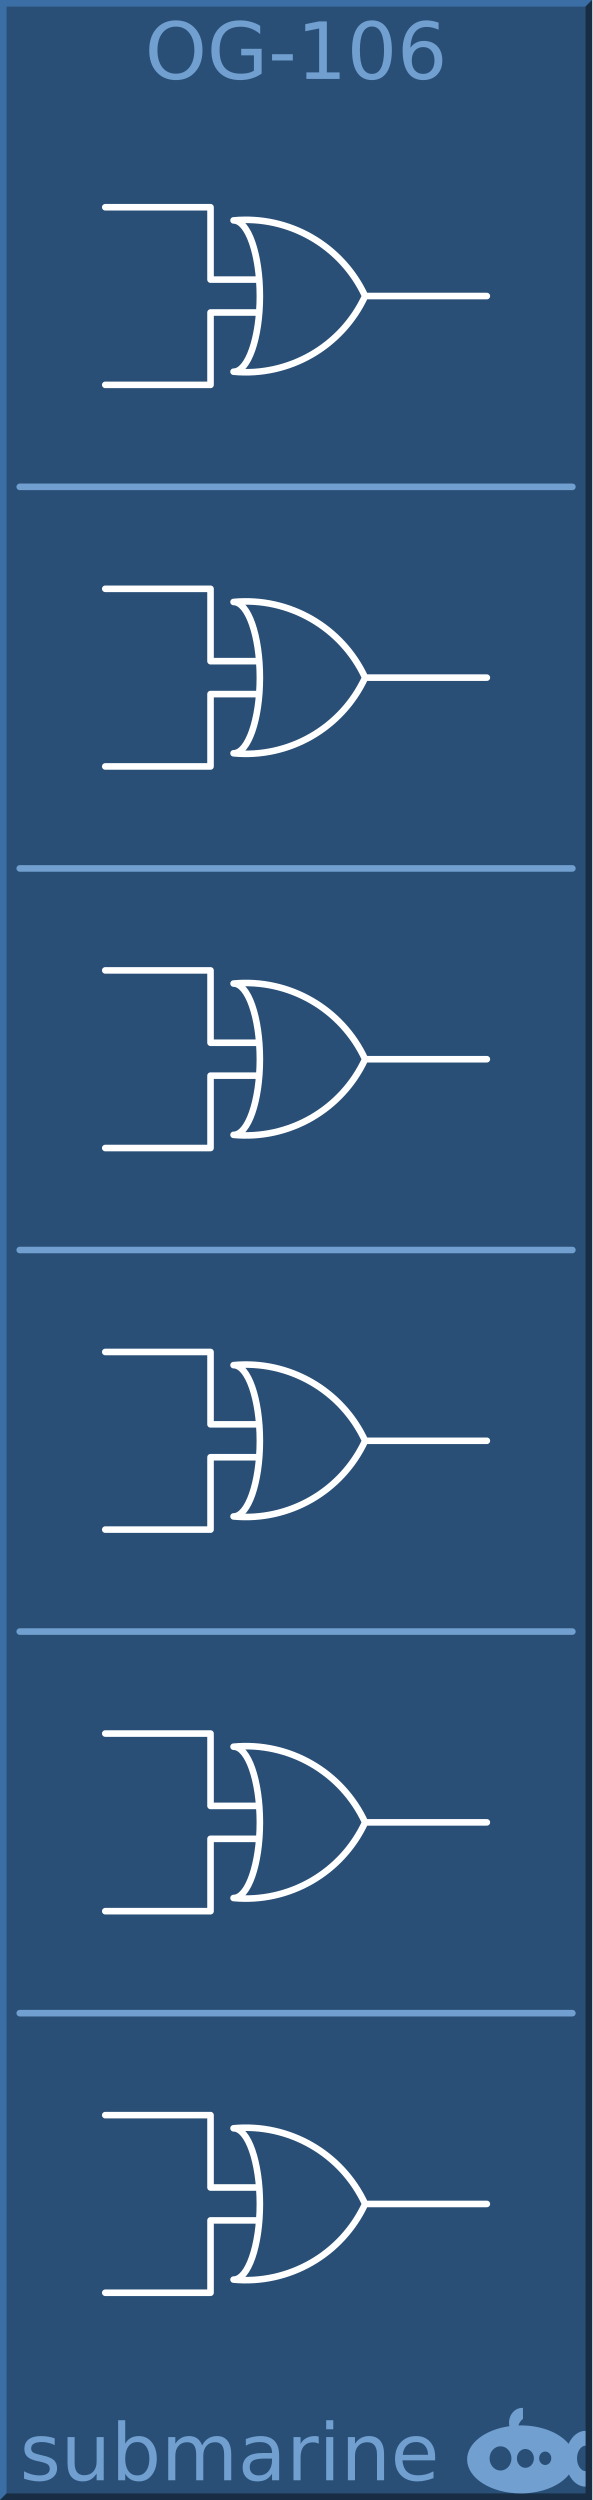
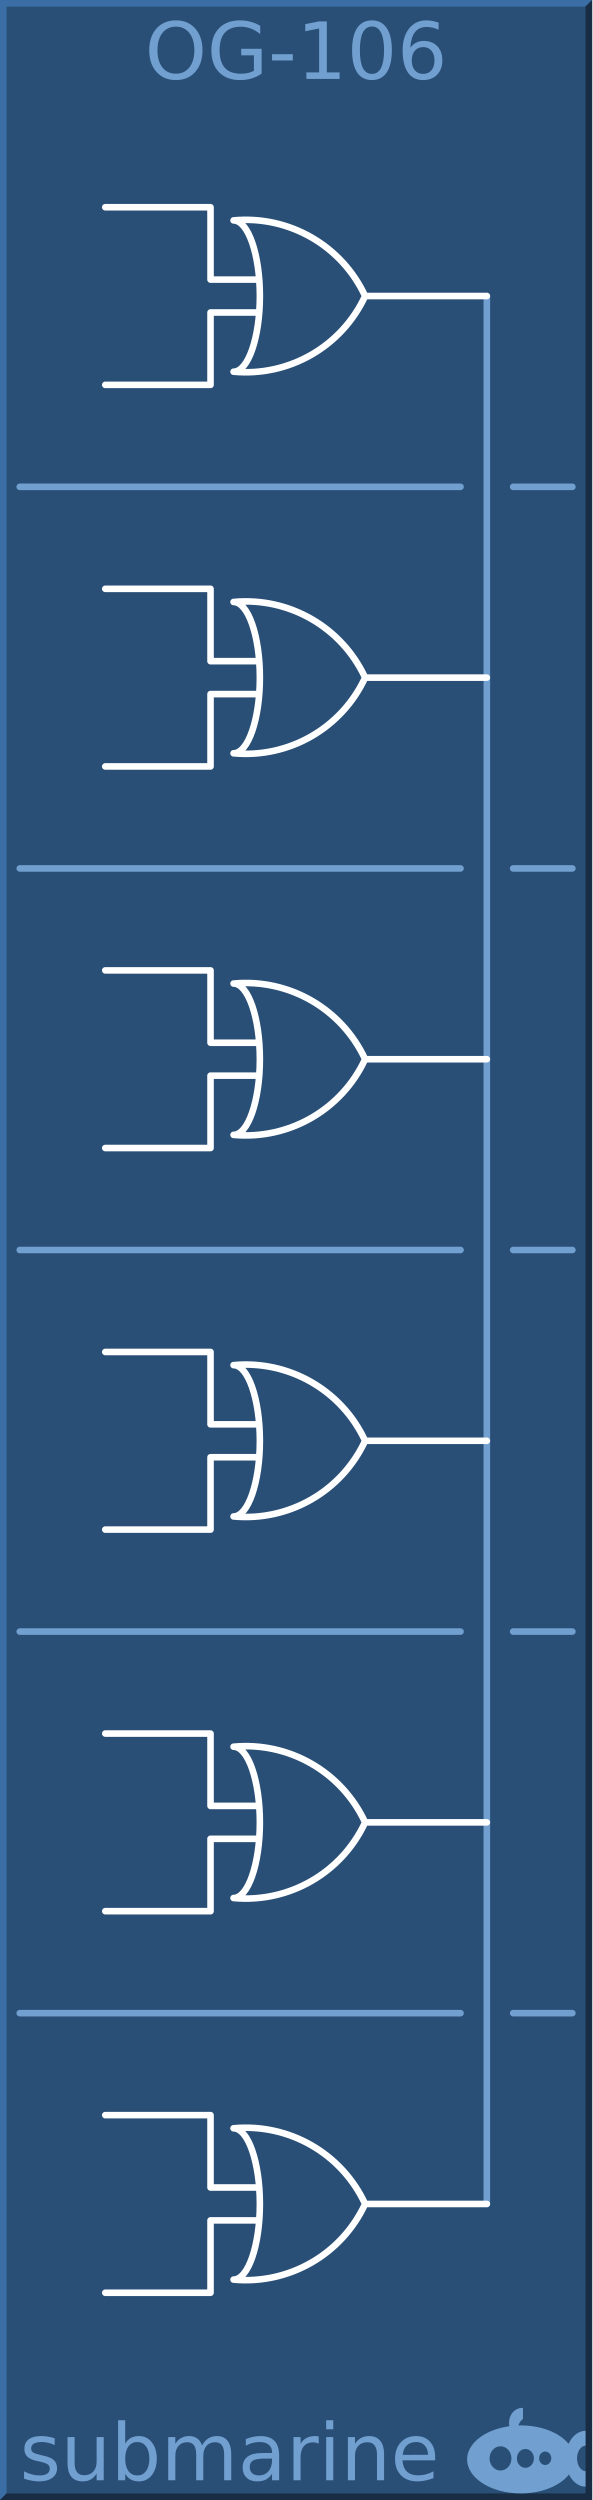
<svg xmlns="http://www.w3.org/2000/svg" width="90px" height="380px">
  <g id="background">
    <rect x="0" y="0" width="90" height="380" style="fill:#294f77;stroke:none;" id="rect4255" />
    <path style="fill:#3a6ea5;fill-rule:nonzero;stroke:none" d="m 0 380 v -380 h 90 l -1 1 h -88 v 378 z" id="path4656" />
    <path style="fill:#182d44;fill-rule:nonzero;stroke:none" d="m 0 380 h 90 v -380 l -1 1 v 378 h -88 z" id="path4658" />
  </g>
  <g id="logo" fill="#719fcf" font-family="DejaVu Sans" font-size="12">
    <path d="m 79.354,366 a 1.985,2.252 0 0 0 -1.985,2.252 1.985,2.252 0 0 0 0.059,0.532 A 8.169,5.169 0 0 0 71,373.831 8.169,5.169 0 0 0 79.169,379 8.169,5.169 0 0 0 86.483,376.12 3.046,4.248 0 0 0 89,377.976 l 0,-2.358 A 1.338,1.945 0 0 1 87.708,373.677 1.338,1.945 0 0 1 89,371.735 l 0,-2.254 a 3.046,4.248 0 0 0 -2.574,1.979 8.169,5.169 0 0 0 -7.257,-2.798 8.169,5.169 0 0 0 -0.373,0.012 1.754,2.047 0 0 1 0.696,-1.002 l 0,-1.666 A 1.985,2.252 0 0 0 79.354,366 Z m -3.277,5.835 a 1.662,1.843 0 0 1 1.662,1.843 1.662,1.843 0 0 1 -1.662,1.843 1.662,1.843 0 0 1 -1.661,-1.843 1.662,1.843 0 0 1 1.661,-1.843 z m 3.785,0.409 a 1.292,1.433 0 0 1 1.292,1.433 1.292,1.433 0 0 1 -1.292,1.433 1.292,1.433 0 0 1 -1.292,-1.433 1.292,1.433 0 0 1 1.292,-1.433 z m 3.009,0.389 a 0.923,1.024 0 0 1 0.923,1.024 0.923,1.024 0 0 1 -0.923,1.024 0.923,1.024 0 0 1 -0.923,-1.024 0.923,1.024 0 0 1 0.923,-1.024 z" id="path4136" />
    <text x="3" y="377" id="text4662">submarine</text>
    <text x="45" y="12" text-anchor="middle">OG-106</text>
  </g>
  <g id="group1" font-family="DejaVu Sans" font-size="6" stroke="#ffffff" stroke-width="1" stroke-linecap="round" stroke-linejoin="round" fill="none">
-     <line x1="3" y1="74" x2="87" y2="74" stroke="#719fcf" />
-     <line x1="3" y1="132" x2="87" y2="132" stroke="#719fcf" />
-     <line x1="3" y1="190" x2="87" y2="190" stroke="#719fcf" />
-     <line x1="3" y1="248" x2="87" y2="248" stroke="#719fcf" />
-     <line x1="3" y1="306" x2="87" y2="306" stroke="#719fcf" />
+     <line x1="3" y1="74" x2="70" y2="74" stroke="#719fcf" />
+     <line x1="78" y1="74" x2="87" y2="74" stroke="#719fcf" />
+     <line x1="3" y1="132" x2="70" y2="132" stroke="#719fcf" />
+     <line x1="78" y1="132" x2="87" y2="132" stroke="#719fcf" />
+     <line x1="3" y1="190" x2="70" y2="190" stroke="#719fcf" />
+     <line x1="78" y1="190" x2="87" y2="190" stroke="#719fcf" />
+     <line x1="3" y1="248" x2="70" y2="248" stroke="#719fcf" />
+     <line x1="78" y1="248" x2="87" y2="248" stroke="#719fcf" />
+     <line x1="3" y1="306" x2="70" y2="306" stroke="#719fcf" />
+     <line x1="78" y1="306" x2="87" y2="306" stroke="#719fcf" />
+     <line x1="74" y1="45" x2="74" y2="335" stroke="#719fcf" />
    <path d="M 16 31.5 l 16 0 l 0 11 l 7 0 m -23 16 l 16 0 l 0 -11 l 7 0 m 16.5 -2.5 l 18.5 0 m -38.5 -11.5 a 4 11.5 0 0 1 0 23 a 20 20 0 0 0 20 -11.5 a 20 20 0 0 0 -20 -11.5" />
    <path d="M 16 89.5 l 16 0 l 0 11 l 7 0 m -23 16 l 16 0 l 0 -11 l 7 0 m 16.5 -2.5 l 18.5 0 m -38.5 -11.5 a 4 11.5 0 0 1 0 23 a 20 20 0 0 0 20 -11.5 a 20 20 0 0 0 -20 -11.5" />
    <path d="M 16 147.5 l 16 0 l 0 11 l 7 0 m -23 16 l 16 0 l 0 -11 l 7 0 m 16.5 -2.5 l 18.5 0 m -38.5 -11.5 a 4 11.5 0 0 1 0 23 a 20 20 0 0 0 20 -11.5 a 20 20 0 0 0 -20 -11.5" />
    <path d="M 16 205.5 l 16 0 l 0 11 l 7 0 m -23 16 l 16 0 l 0 -11 l 7 0 m 16.5 -2.5 l 18.5 0 m -38.5 -11.5 a 4 11.5 0 0 1 0 23 a 20 20 0 0 0 20 -11.5 a 20 20 0 0 0 -20 -11.5" />
    <path d="M 16 263.5 l 16 0 l 0 11 l 7 0 m -23 16 l 16 0 l 0 -11 l 7 0 m 16.5 -2.5 l 18.5 0 m -38.5 -11.5 a 4 11.5 0 0 1 0 23 a 20 20 0 0 0 20 -11.5 a 20 20 0 0 0 -20 -11.5" />
    <path d="M 16 321.5 l 16 0 l 0 11 l 7 0 m -23 16 l 16 0 l 0 -11 l 7 0 m 16.5 -2.5 l 18.5 0 m -38.5 -11.5 a 4 11.5 0 0 1 0 23 a 20 20 0 0 0 20 -11.5 a 20 20 0 0 0 -20 -11.5" />
  </g>
</svg>
